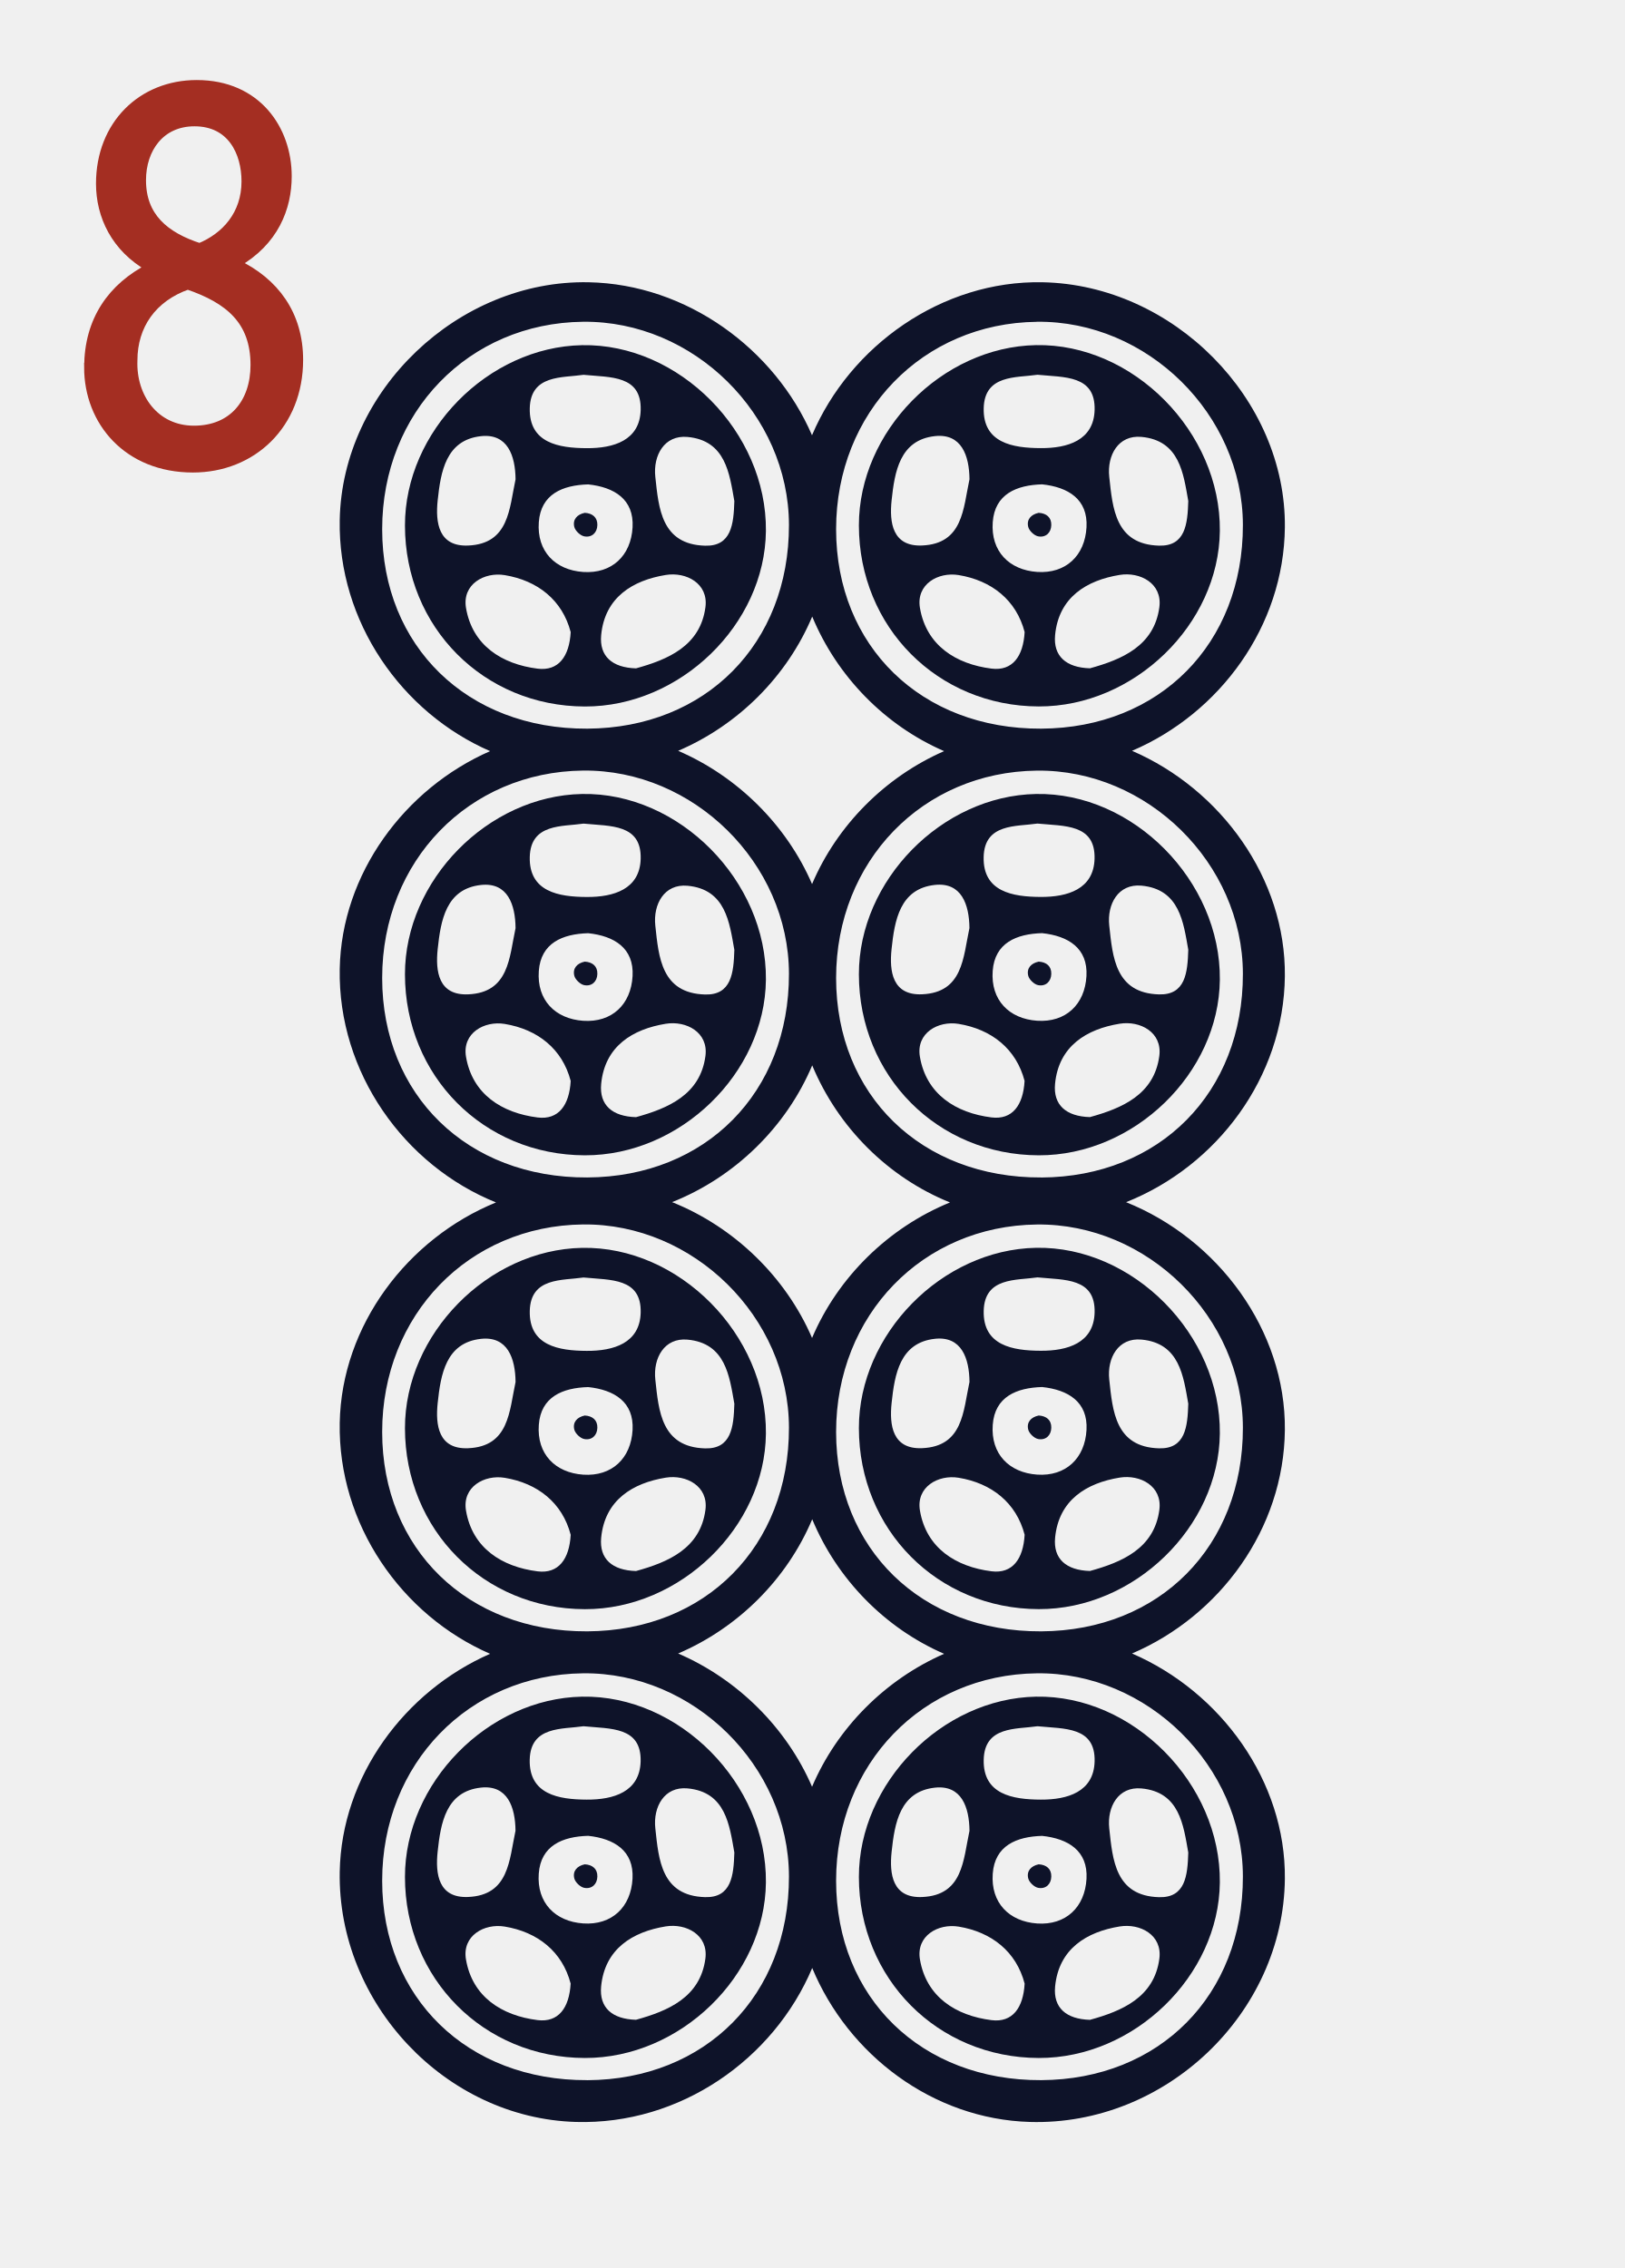
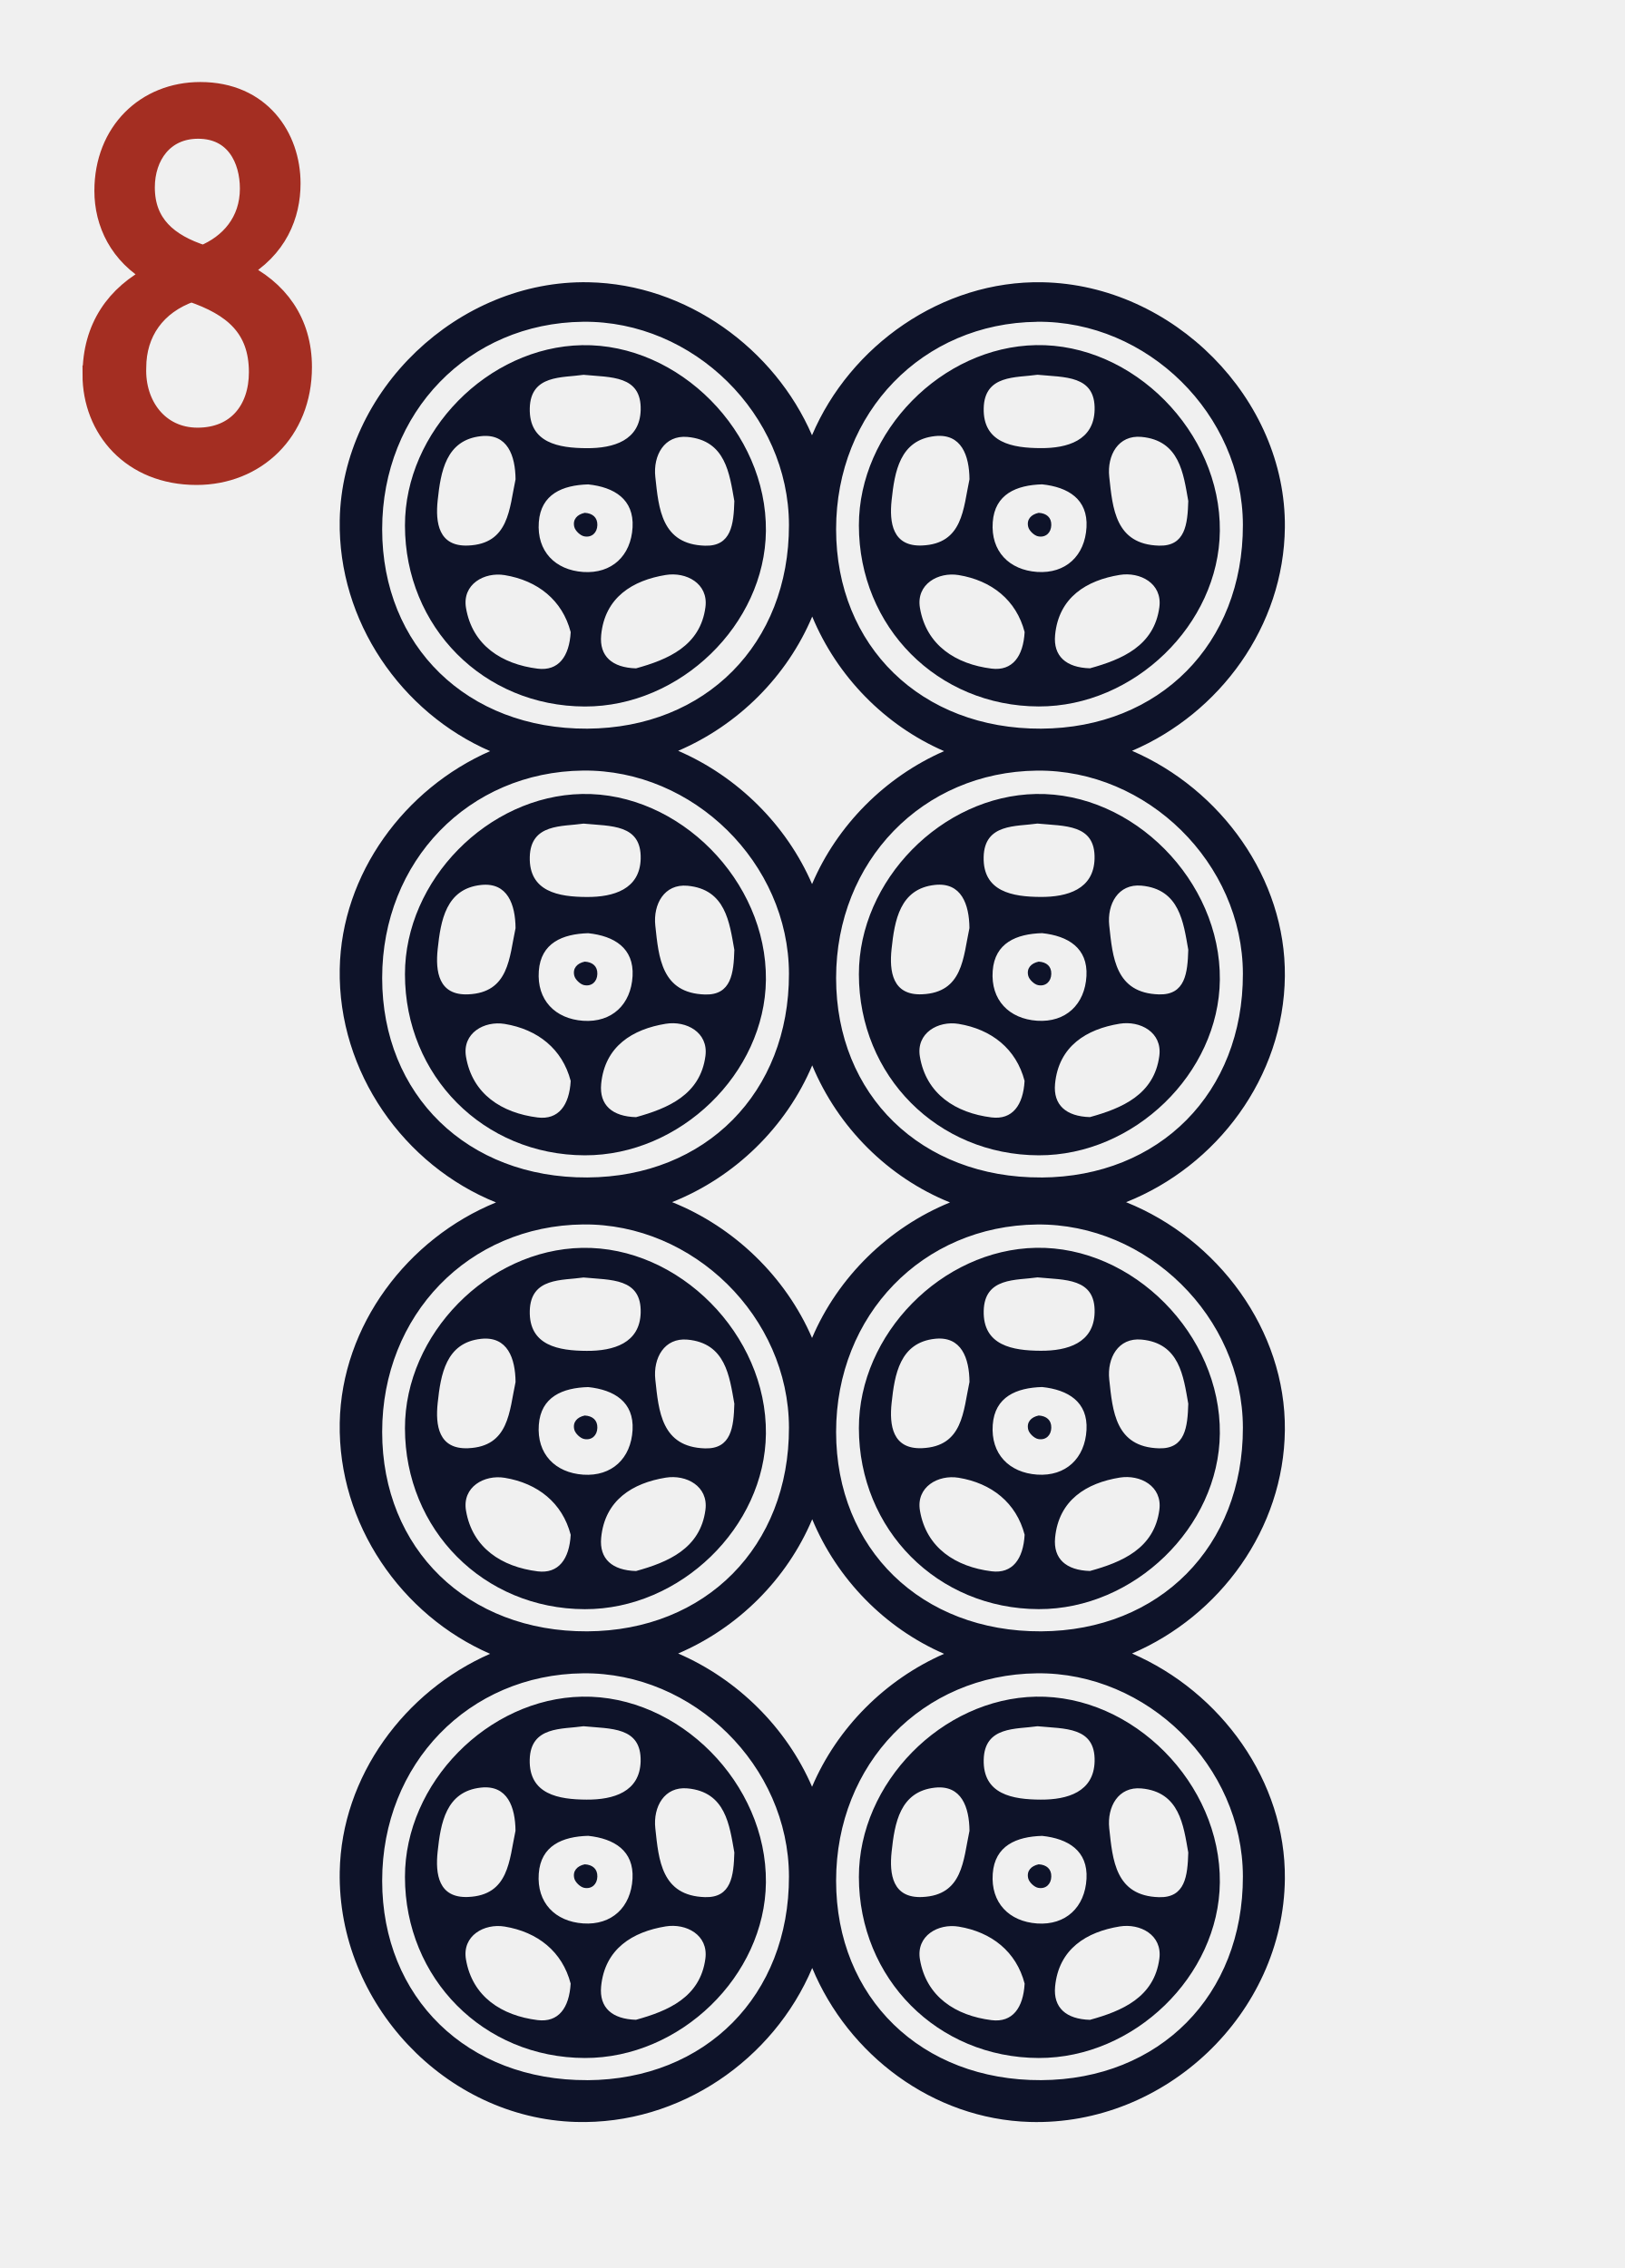
<svg xmlns="http://www.w3.org/2000/svg" id="Layer_1" data-name="Layer 1" viewBox="0 0 310.841 433.986" version="1.1" width="310.841" height="433.986">
  <defs id="defs1">
    <style id="style1">
      .cls-1 {
        fill: #fff;
      }

      .cls-2 {
        fill: #0e1329;
      }

      .cls-3 {
        fill: #831618;
      }
    </style>
  </defs>
  <g id="g2" transform="translate(-102.01,-30.40989)" style="fill:none">
    <path d="m 412.83,299.19 c 0,-77.84 0.02,-155.7 0,-233.54 0,-10.31 -3.95,-18.92 -11.49,-25.92 -7.18,-6.67 -15.82,-9.34 -25.47,-9.32 -20.07,0.03 -40.14,0.03 -60.21,0.03 -59.06,0 -118.11,-0.02 -177.16,-0.03 -11.34,0 -20.72,4.34 -28.15,12.89 -6.27,7.22 -8.35,15.73 -8.34,25.12 0.08,59.52 0.04,119.04 0.04,178.55 0,49.66 -0.01,99.31 0,148.97 0,11.71 -0.06,23.43 0.17,35.14 0.17,8.21 3.52,15.25 9.04,21.3 8.08,8.86 18.27,11.9 30.02,11.88 72.97,-0.12 145.95,-0.03 218.92,-0.1 7.99,-0.01 16.05,0.84 23.98,-0.63 17.04,-3.17 28.65,-17.63 28.66,-35.57 0.03,-42.93 -0.01,-85.85 -0.01,-128.78 z m -2.43,-51.84 h -0.05 c 0,59.4 0,118.79 0,178.2 0,5.01 -0.29,9.96 -2.06,14.73 -4.8,12.96 -17.23,21.4 -31.66,21.4 -77.27,0 -154.53,-0.02 -231.79,-0.03 -2.55,0 -5.11,0.06 -7.66,-0.03 -18.18,-0.65 -31.86,-14.28 -32.59,-32.44 -0.03,-0.93 -0.02,-1.85 -0.02,-2.78 0,-119.38 0.02,-238.75 -0.03,-358.13 0,-9.73 2.62,-18.27 9.62,-25.26 6.96,-6.93 15.36,-10.01 25.14,-10 56.96,0.06 113.93,0.03 170.89,0.03 22.28,0 44.55,-0.09 66.82,0.03 16.55,0.09 29.64,10.91 32.75,26.74 0.84,4.24 0.62,8.55 0.63,12.84 0,58.24 0,116.48 0,174.72 z" id="path1" style="fill:none" />
    <path class="cls-1" d="m 410.4,247.35 h -0.05 c 0,59.4 0,118.79 0,178.2 0,5.01 -0.29,9.96 -2.06,14.73 -4.8,12.96 -17.23,21.4 -31.66,21.4 -77.27,0 -154.53,-0.02 -231.79,-0.03 -2.55,0 -5.11,0.06 -7.66,-0.03 -18.18,-0.65 -31.86,-14.28 -32.59,-32.44 -0.03,-0.93 -0.02,-1.85 -0.02,-2.78 0,-119.38 0.02,-238.75 -0.03,-358.13 0,-9.73 2.62,-18.27 9.62,-25.26 6.96,-6.93 15.36,-10.01 25.14,-10 56.96,0.06 113.93,0.03 170.89,0.03 22.28,0 44.55,-0.09 66.82,0.03 16.55,0.09 29.64,10.91 32.75,26.74 0.84,4.24 0.62,8.55 0.63,12.84 0,58.24 0,116.48 0,174.72 z" id="path2" style="fill:none" />
  </g>
  <g id="g19" transform="translate(-102.01,-30.40989)">
    <path class="cls-2" d="m 248.55,304.74 c 0.19,-18.92 -16.61,-35.9 -35.18,-35.55 -18,0.34 -33.9,16.53 -33.88,34.51 0.02,19.45 15.06,34.58 34.41,34.63 18.24,0.05 34.47,-15.69 34.65,-33.59 z m -15.01,-17.99 c 7.33,0.67 8.04,7.04 8.97,12.27 -0.13,4.45 -0.57,8.68 -5.6,8.54 -8.37,-0.24 -8.87,-7.15 -9.52,-13.17 -0.44,-4.11 1.72,-8.04 6.15,-7.64 z m -19.88,-11.89 c 5.19,0.51 11.1,0.06 10.93,6.73 -0.15,5.84 -5.2,7.34 -10.32,7.31 -5.36,-0.02 -11.06,-0.99 -10.9,-7.64 0.15,-6.46 6.22,-5.8 10.29,-6.4 z m -27.91,24.02 c 0.58,-5.45 1.56,-11.55 8.29,-12.28 5.09,-0.55 6.57,3.75 6.61,8.26 -1.21,5.6 -1.22,12.34 -9.07,12.67 -5.68,0.24 -6.28,-4.4 -5.83,-8.65 z m 19.12,32.21 c -6.85,-0.86 -12.49,-4.46 -13.7,-11.62 -0.77,-4.54 3.51,-6.92 7.4,-6.28 6.32,1.04 11.04,4.79 12.63,10.91 -0.26,4.64 -2.32,7.49 -6.33,6.99 z m 8.72,-18.5 c -5.34,-0.37 -8.9,-3.95 -8.49,-9.53 0.39,-5.37 4.54,-7.09 9.45,-7.23 4.99,0.53 8.78,2.85 8.49,8.2 -0.3,5.44 -3.96,8.93 -9.45,8.56 z m 23.39,6.73 c -0.98,7.44 -7.2,10.03 -13.28,11.71 -4.56,-0.13 -7.05,-2.32 -6.67,-6.36 0.69,-7.24 6.04,-10.48 12.36,-11.51 3.91,-0.63 8.18,1.62 7.59,6.15 z" id="path3" />
    <path class="cls-2" d="m 213.89,301.27 c -1.48,0.31 -2.35,1.29 -2,2.7 0.18,0.74 1.15,1.66 1.9,1.8 1.44,0.28 2.48,-0.69 2.51,-2.15 0.04,-1.46 -0.92,-2.27 -2.41,-2.35 z" id="path4" />
    <path class="cls-2" d="m 266.34,303.69 c 0.02,19.45 15.06,34.58 34.41,34.63 18.24,0.05 34.47,-15.69 34.65,-33.59 0.19,-18.92 -16.61,-35.9 -35.18,-35.55 -18,0.34 -33.9,16.53 -33.88,34.51 z m 6.26,-4.82 c 0.58,-5.45 1.56,-11.55 8.29,-12.28 5.09,-0.55 6.57,3.75 6.61,8.26 -1.21,5.6 -1.22,12.34 -9.07,12.67 -5.68,0.24 -6.28,-4.4 -5.83,-8.65 z m 19.12,32.21 c -6.85,-0.86 -12.49,-4.46 -13.7,-11.62 -0.77,-4.54 3.51,-6.92 7.4,-6.28 6.32,1.04 11.04,4.79 12.63,10.91 -0.26,4.64 -2.32,7.49 -6.33,6.99 z m 8.72,-18.5 c -5.34,-0.37 -8.9,-3.95 -8.49,-9.53 0.39,-5.37 4.54,-7.09 9.45,-7.23 4.99,0.53 8.78,2.85 8.49,8.2 -0.3,5.44 -3.96,8.93 -9.45,8.56 z m 23.39,6.73 c -0.98,7.44 -7.2,10.03 -13.28,11.71 -4.56,-0.13 -7.05,-2.32 -6.67,-6.36 0.69,-7.24 6.04,-10.48 12.36,-11.51 3.91,-0.63 8.18,1.62 7.59,6.15 z m -3.44,-32.57 c 7.33,0.67 8.04,7.04 8.97,12.27 -0.13,4.45 -0.57,8.68 -5.6,8.54 -8.37,-0.24 -8.87,-7.15 -9.52,-13.17 -0.44,-4.11 1.72,-8.04 6.15,-7.64 z m -8.95,-5.17 c -0.15,5.84 -5.2,7.34 -10.32,7.31 -5.36,-0.02 -11.06,-0.99 -10.9,-7.64 0.15,-6.46 6.22,-5.8 10.29,-6.4 5.19,0.51 11.1,0.06 10.93,6.73 z" id="path5" />
    <path class="cls-2" d="m 300.74,301.27 c -1.48,0.31 -2.35,1.29 -2,2.7 0.18,0.74 1.15,1.66 1.9,1.8 1.44,0.28 2.48,-0.69 2.51,-2.15 0.04,-1.46 -0.92,-2.27 -2.41,-2.35 z" id="path6" />
    <path class="cls-2" d="m 213.37,355.07 c -18,0.34 -33.9,16.53 -33.88,34.51 0.02,19.45 15.06,34.58 34.41,34.63 18.24,0.05 34.47,-15.69 34.65,-33.59 0.19,-18.92 -16.61,-35.9 -35.18,-35.55 z m 0.28,5.66 c 5.19,0.51 11.1,0.06 10.93,6.73 -0.15,5.84 -5.2,7.34 -10.32,7.31 -5.36,-0.02 -11.06,-0.99 -10.9,-7.64 0.15,-6.46 6.22,-5.8 10.29,-6.4 z m -27.91,24.02 c 0.58,-5.45 1.56,-11.55 8.29,-12.28 5.09,-0.55 6.57,3.75 6.61,8.26 -1.21,5.6 -1.22,12.34 -9.07,12.67 -5.68,0.24 -6.28,-4.4 -5.83,-8.65 z m 19.12,32.21 c -6.85,-0.86 -12.49,-4.46 -13.7,-11.62 -0.77,-4.54 3.51,-6.92 7.4,-6.28 6.32,1.04 11.04,4.79 12.63,10.91 -0.26,4.64 -2.32,7.49 -6.33,6.99 z m 8.72,-18.5 c -5.34,-0.37 -8.9,-3.95 -8.49,-9.53 0.39,-5.37 4.54,-7.09 9.45,-7.23 4.99,0.53 8.78,2.85 8.49,8.2 -0.3,5.44 -3.96,8.94 -9.45,8.56 z m 23.39,6.73 c -0.98,7.44 -7.2,10.03 -13.28,11.71 -4.56,-0.13 -7.05,-2.32 -6.67,-6.36 0.69,-7.24 6.04,-10.48 12.36,-11.51 3.91,-0.63 8.18,1.62 7.59,6.15 z m 5.54,-20.3 c -0.13,4.45 -0.57,8.68 -5.6,8.54 -8.37,-0.24 -8.87,-7.15 -9.52,-13.17 -0.44,-4.11 1.72,-8.04 6.15,-7.64 7.33,0.67 8.04,7.04 8.97,12.27 z" id="path7" />
    <path class="cls-2" d="m 213.89,387.15 c -1.48,0.31 -2.35,1.29 -2,2.7 0.18,0.74 1.15,1.66 1.9,1.8 1.44,0.28 2.48,-0.69 2.51,-2.15 0.04,-1.46 -0.92,-2.27 -2.41,-2.35 z" id="path8" />
    <path class="cls-2" d="m 266.34,389.58 c 0.02,19.45 15.06,34.58 34.41,34.63 18.24,0.05 34.47,-15.69 34.65,-33.59 0.19,-18.92 -16.61,-35.9 -35.18,-35.55 -18,0.34 -33.9,16.53 -33.88,34.51 z m 6.26,-4.82 c 0.58,-5.45 1.56,-11.55 8.29,-12.28 5.09,-0.55 6.57,3.75 6.61,8.26 -1.21,5.6 -1.22,12.34 -9.07,12.67 -5.68,0.24 -6.28,-4.4 -5.83,-8.65 z m 19.12,32.21 c -6.85,-0.86 -12.49,-4.46 -13.7,-11.62 -0.77,-4.54 3.51,-6.92 7.4,-6.28 6.32,1.04 11.04,4.79 12.63,10.91 -0.26,4.64 -2.32,7.49 -6.33,6.99 z m 8.72,-18.5 c -5.34,-0.37 -8.9,-3.95 -8.49,-9.53 0.39,-5.37 4.54,-7.09 9.45,-7.23 4.99,0.53 8.78,2.85 8.49,8.2 -0.3,5.44 -3.96,8.94 -9.45,8.56 z m 23.39,6.73 c -0.98,7.44 -7.2,10.03 -13.28,11.71 -4.56,-0.13 -7.05,-2.32 -6.67,-6.36 0.69,-7.24 6.04,-10.48 12.36,-11.51 3.91,-0.63 8.18,1.62 7.59,6.15 z m -3.44,-32.57 c 7.33,0.67 8.04,7.04 8.97,12.27 -0.13,4.45 -0.57,8.68 -5.6,8.54 -8.37,-0.24 -8.87,-7.15 -9.52,-13.17 -0.44,-4.11 1.72,-8.04 6.15,-7.64 z m -8.95,-5.17 c -0.15,5.84 -5.2,7.34 -10.32,7.31 -5.36,-0.02 -11.06,-0.99 -10.9,-7.64 0.15,-6.46 6.22,-5.8 10.29,-6.4 5.19,0.51 11.1,0.06 10.93,6.73 z" id="path9" />
    <path class="cls-2" d="m 300.74,387.15 c -1.48,0.31 -2.35,1.29 -2,2.7 0.18,0.74 1.15,1.66 1.9,1.8 1.44,0.28 2.48,-0.69 2.51,-2.15 0.04,-1.46 -0.92,-2.27 -2.41,-2.35 z" id="path10" />
    <path class="cls-2" d="m 248.55,132.01 c 0.19,-18.92 -16.61,-35.9 -35.18,-35.55 -18,0.34 -33.9,16.53 -33.88,34.51 0.02,19.45 15.06,34.58 34.41,34.63 18.24,0.05 34.47,-15.69 34.65,-33.59 z m -15.01,-17.99 c 7.33,0.67 8.04,7.04 8.97,12.27 -0.13,4.45 -0.57,8.68 -5.6,8.54 -8.37,-0.24 -8.87,-7.15 -9.52,-13.17 -0.44,-4.11 1.72,-8.04 6.15,-7.64 z m -19.88,-11.89 c 5.19,0.51 11.1,0.06 10.93,6.73 -0.15,5.84 -5.2,7.34 -10.32,7.31 -5.36,-0.02 -11.06,-0.99 -10.9,-7.64 0.15,-6.46 6.22,-5.8 10.29,-6.4 z m -27.91,24.02 c 0.58,-5.45 1.56,-11.55 8.29,-12.28 5.09,-0.55 6.57,3.75 6.61,8.26 -1.21,5.6 -1.22,12.34 -9.07,12.67 -5.68,0.24 -6.28,-4.4 -5.83,-8.65 z m 19.12,32.21 c -6.85,-0.86 -12.49,-4.46 -13.7,-11.62 -0.77,-4.54 3.51,-6.92 7.4,-6.28 6.32,1.04 11.04,4.79 12.63,10.91 -0.26,4.64 -2.32,7.49 -6.33,6.99 z m 8.72,-18.5 c -5.34,-0.37 -8.9,-3.95 -8.49,-9.53 0.39,-5.37 4.54,-7.09 9.45,-7.23 4.99,0.53 8.78,2.85 8.49,8.2 -0.3,5.44 -3.96,8.93 -9.45,8.56 z m 23.39,6.73 c -0.98,7.44 -7.2,10.03 -13.28,11.71 -4.56,-0.13 -7.05,-2.32 -6.67,-6.36 0.69,-7.24 6.04,-10.48 12.36,-11.51 3.91,-0.63 8.18,1.62 7.59,6.15 z" id="path11" />
    <path class="cls-2" d="m 213.89,128.54 c -1.48,0.31 -2.35,1.29 -2,2.7 0.18,0.74 1.15,1.66 1.9,1.8 1.44,0.28 2.48,-0.69 2.51,-2.15 0.04,-1.46 -0.92,-2.27 -2.41,-2.35 z" id="path12" />
    <path class="cls-2" d="m 300.75,165.59 c 18.24,0.05 34.47,-15.69 34.65,-33.59 0.19,-18.92 -16.61,-35.9 -35.18,-35.55 -18,0.34 -33.9,16.53 -33.88,34.51 0.02,19.45 15.06,34.58 34.41,34.63 z m -9.03,-7.24 c -6.85,-0.86 -12.49,-4.46 -13.7,-11.62 -0.77,-4.54 3.51,-6.92 7.4,-6.28 6.32,1.04 11.04,4.79 12.63,10.91 -0.26,4.64 -2.32,7.49 -6.33,6.99 z m 8.72,-18.5 c -5.34,-0.37 -8.9,-3.95 -8.49,-9.53 0.39,-5.37 4.54,-7.09 9.45,-7.23 4.99,0.53 8.78,2.85 8.49,8.2 -0.3,5.44 -3.96,8.93 -9.45,8.56 z m 23.39,6.73 c -0.98,7.44 -7.2,10.03 -13.28,11.71 -4.56,-0.13 -7.05,-2.32 -6.67,-6.36 0.69,-7.24 6.04,-10.48 12.36,-11.51 3.91,-0.63 8.18,1.62 7.59,6.15 z m -3.44,-32.57 c 7.33,0.67 8.04,7.04 8.97,12.27 -0.13,4.45 -0.57,8.68 -5.6,8.54 -8.37,-0.24 -8.87,-7.15 -9.52,-13.17 -0.44,-4.11 1.72,-8.04 6.15,-7.64 z m -19.88,-11.89 c 5.19,0.51 11.1,0.06 10.93,6.73 -0.15,5.84 -5.2,7.34 -10.32,7.31 -5.36,-0.02 -11.06,-0.99 -10.9,-7.64 0.15,-6.46 6.22,-5.8 10.29,-6.4 z m -27.91,24.02 c 0.58,-5.45 1.56,-11.55 8.29,-12.28 5.09,-0.55 6.57,3.75 6.61,8.26 -1.21,5.6 -1.22,12.34 -9.07,12.67 -5.68,0.24 -6.28,-4.4 -5.83,-8.65 z" id="path13" />
    <path class="cls-2" d="m 300.74,128.54 c -1.48,0.31 -2.35,1.29 -2,2.7 0.18,0.74 1.15,1.66 1.9,1.8 1.44,0.28 2.48,-0.69 2.51,-2.15 0.04,-1.46 -0.92,-2.27 -2.41,-2.35 z" id="path14" />
    <path class="cls-2" d="m 248.55,217.89 c 0.19,-18.92 -16.61,-35.9 -35.18,-35.55 -18,0.34 -33.9,16.53 -33.88,34.51 0.02,19.45 15.06,34.58 34.41,34.63 18.24,0.05 34.47,-15.69 34.65,-33.59 z M 233.54,199.9 c 7.33,0.67 8.04,7.04 8.97,12.27 -0.13,4.45 -0.57,8.68 -5.6,8.54 -8.37,-0.24 -8.87,-7.15 -9.52,-13.17 -0.44,-4.11 1.72,-8.04 6.15,-7.64 z m -19.88,-11.89 c 5.19,0.51 11.1,0.06 10.93,6.73 -0.15,5.84 -5.2,7.34 -10.32,7.31 -5.36,-0.02 -11.06,-0.99 -10.9,-7.64 0.15,-6.46 6.22,-5.8 10.29,-6.4 z m -27.91,24.02 c 0.58,-5.45 1.56,-11.55 8.29,-12.28 5.09,-0.55 6.57,3.75 6.61,8.26 -1.21,5.6 -1.22,12.34 -9.07,12.67 -5.68,0.24 -6.28,-4.4 -5.83,-8.65 z m 19.12,32.21 c -6.85,-0.86 -12.49,-4.46 -13.7,-11.62 -0.77,-4.54 3.51,-6.92 7.4,-6.28 6.32,1.04 11.04,4.79 12.63,10.91 -0.26,4.64 -2.32,7.49 -6.33,6.99 z m 8.72,-18.5 c -5.34,-0.37 -8.9,-3.95 -8.49,-9.53 0.39,-5.37 4.54,-7.09 9.45,-7.23 4.99,0.53 8.78,2.85 8.49,8.2 -0.3,5.44 -3.96,8.93 -9.45,8.56 z m 23.39,6.73 c -0.98,7.44 -7.2,10.03 -13.28,11.71 -4.56,-0.13 -7.05,-2.32 -6.67,-6.36 0.69,-7.24 6.04,-10.48 12.36,-11.51 3.91,-0.63 8.18,1.62 7.59,6.15 z" id="path15" />
    <path class="cls-2" d="m 213.89,214.42 c -1.48,0.31 -2.35,1.29 -2,2.7 0.18,0.74 1.15,1.66 1.9,1.8 1.44,0.28 2.48,-0.69 2.51,-2.15 0.04,-1.46 -0.92,-2.27 -2.41,-2.35 z" id="path16" />
    <path class="cls-2" d="m 347.84,217.2 c 0.19,-18.69 -12.26,-35.79 -29.24,-43.12 16.79,-7.19 29.05,-23.82 29.24,-42.76 0.25,-24.57 -21.34,-46.41 -46.36,-46.9 -19.25,-0.38 -36.85,12.16 -44.11,29.28 -7.14,-16.53 -23.97,-28.91 -42.74,-29.28 -24.97,-0.49 -47.18,20.74 -47.62,45.52 -0.35,19.39 11.81,36.83 28.77,44.2 -16.33,7.15 -28.44,23.45 -28.77,41.68 -0.36,19.82 12.35,37.61 29.9,44.68 -16.89,6.88 -29.56,23.52 -29.9,42.17 -0.35,19.39 11.81,36.83 28.77,44.2 -16.33,7.15 -28.44,23.45 -28.77,41.68 -0.45,25.23 20.25,47.18 45.19,47.9 19.92,0.58 37.82,-11.96 45.21,-29.46 6.9,16.64 23.1,28.92 41.64,29.46 25.96,0.76 48.53,-20.77 48.79,-46.52 0.19,-18.69 -12.26,-35.79 -29.24,-43.12 16.79,-7.19 29.05,-23.82 29.24,-42.76 0.19,-19.11 -12.82,-36.56 -30.38,-43.6 17.38,-6.91 30.18,-23.88 30.38,-43.24 z M 300.41,91.98 c 21.14,-0.23 39.36,17.75 39.4,38.87 0.04,22.74 -15.93,38.87 -38.59,38.99 -22.92,0.11 -39.24,-15.76 -39.24,-38.16 0,-22.36 16.54,-39.45 38.43,-39.69 z m -43,56.41 c 4.75,11.46 13.92,20.84 25.23,25.75 -11.25,4.92 -20.49,14.19 -25.26,25.44 -4.86,-11.26 -14.22,-20.58 -25.62,-25.5 11.47,-4.91 20.82,-14.23 25.65,-25.69 z m 0,85.88 c 4.91,11.84 14.53,21.47 26.36,26.23 -11.75,4.79 -21.46,14.3 -26.39,25.93 -5.02,-11.64 -14.85,-21.21 -26.78,-25.99 11.99,-4.77 21.81,-14.33 26.81,-26.17 z m -82.28,-102.6 c 0,-22.36 16.54,-39.45 38.43,-39.69 21.14,-0.23 39.36,17.75 39.4,38.87 0.04,22.74 -15.93,38.87 -38.59,38.99 -22.92,0.11 -39.24,-15.76 -39.24,-38.16 z m 0,85.88 c 0,-22.36 16.54,-39.45 38.43,-39.69 21.14,-0.23 39.36,17.75 39.4,38.87 0.04,22.74 -15.93,38.87 -38.59,38.99 -22.92,0.11 -39.24,-15.76 -39.24,-38.16 z m 0,86.85 c 0,-22.36 16.54,-39.45 38.43,-39.69 21.14,-0.23 39.36,17.75 39.4,38.87 0.04,22.74 -15.93,38.87 -38.59,38.99 -22.92,0.11 -39.24,-15.76 -39.24,-38.16 z m 39.24,124.05 c -22.92,0.11 -39.24,-15.76 -39.24,-38.16 0,-22.36 16.54,-39.45 38.43,-39.69 21.14,-0.23 39.36,17.75 39.4,38.87 0.04,22.74 -15.93,38.87 -38.59,38.99 z m 43.01,-56.14 c -4.86,-11.26 -14.22,-20.58 -25.62,-25.5 11.47,-4.91 20.82,-14.23 25.65,-25.69 4.75,11.46 13.92,20.84 25.23,25.75 -11.25,4.92 -20.49,14.19 -25.26,25.44 z m 82.43,17.15 c 0.04,22.74 -15.93,38.87 -38.59,38.99 -22.92,0.11 -39.24,-15.76 -39.24,-38.16 0,-22.36 16.54,-39.45 38.43,-39.69 21.14,-0.23 39.36,17.75 39.4,38.87 z m 0,-85.88 c 0.04,22.74 -15.93,38.87 -38.59,38.99 -22.92,0.11 -39.24,-15.76 -39.24,-38.16 0,-22.36 16.54,-39.45 38.43,-39.69 21.14,-0.23 39.36,17.75 39.4,38.87 z m -38.59,-47.86 c -22.92,0.11 -39.24,-15.76 -39.24,-38.16 0,-22.36 16.54,-39.45 38.43,-39.69 21.14,-0.23 39.36,17.75 39.4,38.87 0.04,22.74 -15.93,38.87 -38.59,38.99 z" id="path17" />
    <path class="cls-2" d="m 300.22,182.34 c -18,0.34 -33.9,16.53 -33.88,34.51 0.02,19.45 15.06,34.58 34.41,34.63 18.24,0.05 34.47,-15.69 34.65,-33.59 0.19,-18.92 -16.61,-35.9 -35.18,-35.55 z m 0.28,5.66 c 5.19,0.51 11.1,0.06 10.93,6.73 -0.15,5.84 -5.2,7.34 -10.32,7.31 -5.36,-0.02 -11.06,-0.99 -10.9,-7.64 0.15,-6.46 6.22,-5.8 10.29,-6.4 z m -27.91,24.02 c 0.58,-5.45 1.56,-11.55 8.29,-12.28 5.09,-0.55 6.57,3.75 6.61,8.26 -1.21,5.6 -1.22,12.34 -9.07,12.67 -5.68,0.24 -6.28,-4.4 -5.83,-8.65 z m 19.12,32.21 c -6.85,-0.86 -12.49,-4.46 -13.7,-11.62 -0.77,-4.54 3.51,-6.92 7.4,-6.28 6.32,1.04 11.04,4.79 12.63,10.91 -0.26,4.64 -2.32,7.49 -6.33,6.99 z m 8.72,-18.5 c -5.34,-0.37 -8.9,-3.95 -8.49,-9.53 0.39,-5.37 4.54,-7.09 9.45,-7.23 4.99,0.53 8.78,2.85 8.49,8.2 -0.3,5.44 -3.96,8.93 -9.45,8.56 z m 23.39,6.73 c -0.98,7.44 -7.2,10.03 -13.28,11.71 -4.56,-0.13 -7.05,-2.32 -6.67,-6.36 0.69,-7.24 6.04,-10.48 12.36,-11.51 3.91,-0.63 8.18,1.62 7.59,6.15 z m -0.06,-11.77 c -8.37,-0.24 -8.87,-7.15 -9.52,-13.17 -0.44,-4.11 1.72,-8.04 6.15,-7.64 7.33,0.67 8.04,7.04 8.97,12.27 -0.13,4.45 -0.57,8.68 -5.6,8.54 z" id="path18" />
    <path class="cls-2" d="m 300.74,214.42 c -1.48,0.31 -2.35,1.29 -2,2.7 0.18,0.74 1.15,1.66 1.9,1.8 1.44,0.28 2.48,-0.69 2.51,-2.15 0.04,-1.46 -0.92,-2.27 -2.41,-2.35 z" id="path19" />
  </g>
-   <path class="cls-3" d="m 17.106,70.272 c 0,-8.925 4.456,-15.226 11.726,-18.928 l -0.094,-0.323 c -6.543,-3.702 -9.37,-9.787 -9.37,-15.885 0,-11.201 7.902,-18.82 18.268,-18.82 11.456,0 17.178,8.589 17.178,17.407 0,5.977 -2.45,12.399 -9.733,16.532 v 0.323 c 7.364,3.487 11.914,9.679 11.914,18.282 0,12.291 -8.818,20.557 -20.086,20.557 -12.358,0 -19.816,-8.818 -19.816,-19.143 z M 48.931,69.842 c 0,-8.589 -4.994,-12.735 -13.005,-15.455 -6.906,2.396 -10.635,7.835 -10.635,14.58 -0.269,7.175 4.268,13.489 11.82,13.489 7.552,0 11.82,-5.331 11.82,-12.614 z M 26.934,34.49 c 0,7.068 4.456,10.877 11.268,13.058 5.089,-2.073 9.006,-6.421 9.006,-12.843 0,-5.654 -2.814,-11.537 -10.002,-11.537 -6.637,0 -10.272,5.223 -10.272,11.308 z" id="path20" style="stroke-width:2;fill:#a42e22;fill-opacity:1;stroke:#a42e22;stroke-opacity:1;stroke-dasharray:none;paint-order:normal" />
+   <path class="cls-3" d="m 17.796,71.652 c 0,-8.925 4.456,-15.226 11.726,-18.928 l -0.094,-0.323 c -6.543,-3.702 -9.37,-9.787 -9.37,-15.885 0,-11.201 7.902,-18.82 18.268,-18.82 11.456,0 17.178,8.589 17.178,17.407 0,5.977 -2.45,12.399 -9.733,16.532 v 0.323 c 7.364,3.487 11.914,9.679 11.914,18.282 0,12.291 -8.818,20.557 -20.086,20.557 -12.358,0 -19.816,-8.818 -19.816,-19.143 z m 31.825,-0.431 c 0,-8.589 -4.994,-12.735 -13.005,-15.455 -6.906,2.396 -10.635,7.835 -10.635,14.58 -0.269,7.175 4.268,13.489 11.82,13.489 7.552,0 11.82,-5.331 11.82,-12.614 z M 27.624,35.87 c 0,7.068 4.456,10.877 11.268,13.058 5.089,-2.073 9.006,-6.421 9.006,-12.843 0,-5.654 -2.814,-11.537 -10.002,-11.537 -6.637,0 -10.272,5.223 -10.272,11.308 z" id="path20" style="fill:#a42e22;fill-opacity:1;stroke:#a42e22;stroke-width:4;stroke-dasharray:none;stroke-opacity:1;paint-order:normal" />
</svg>
